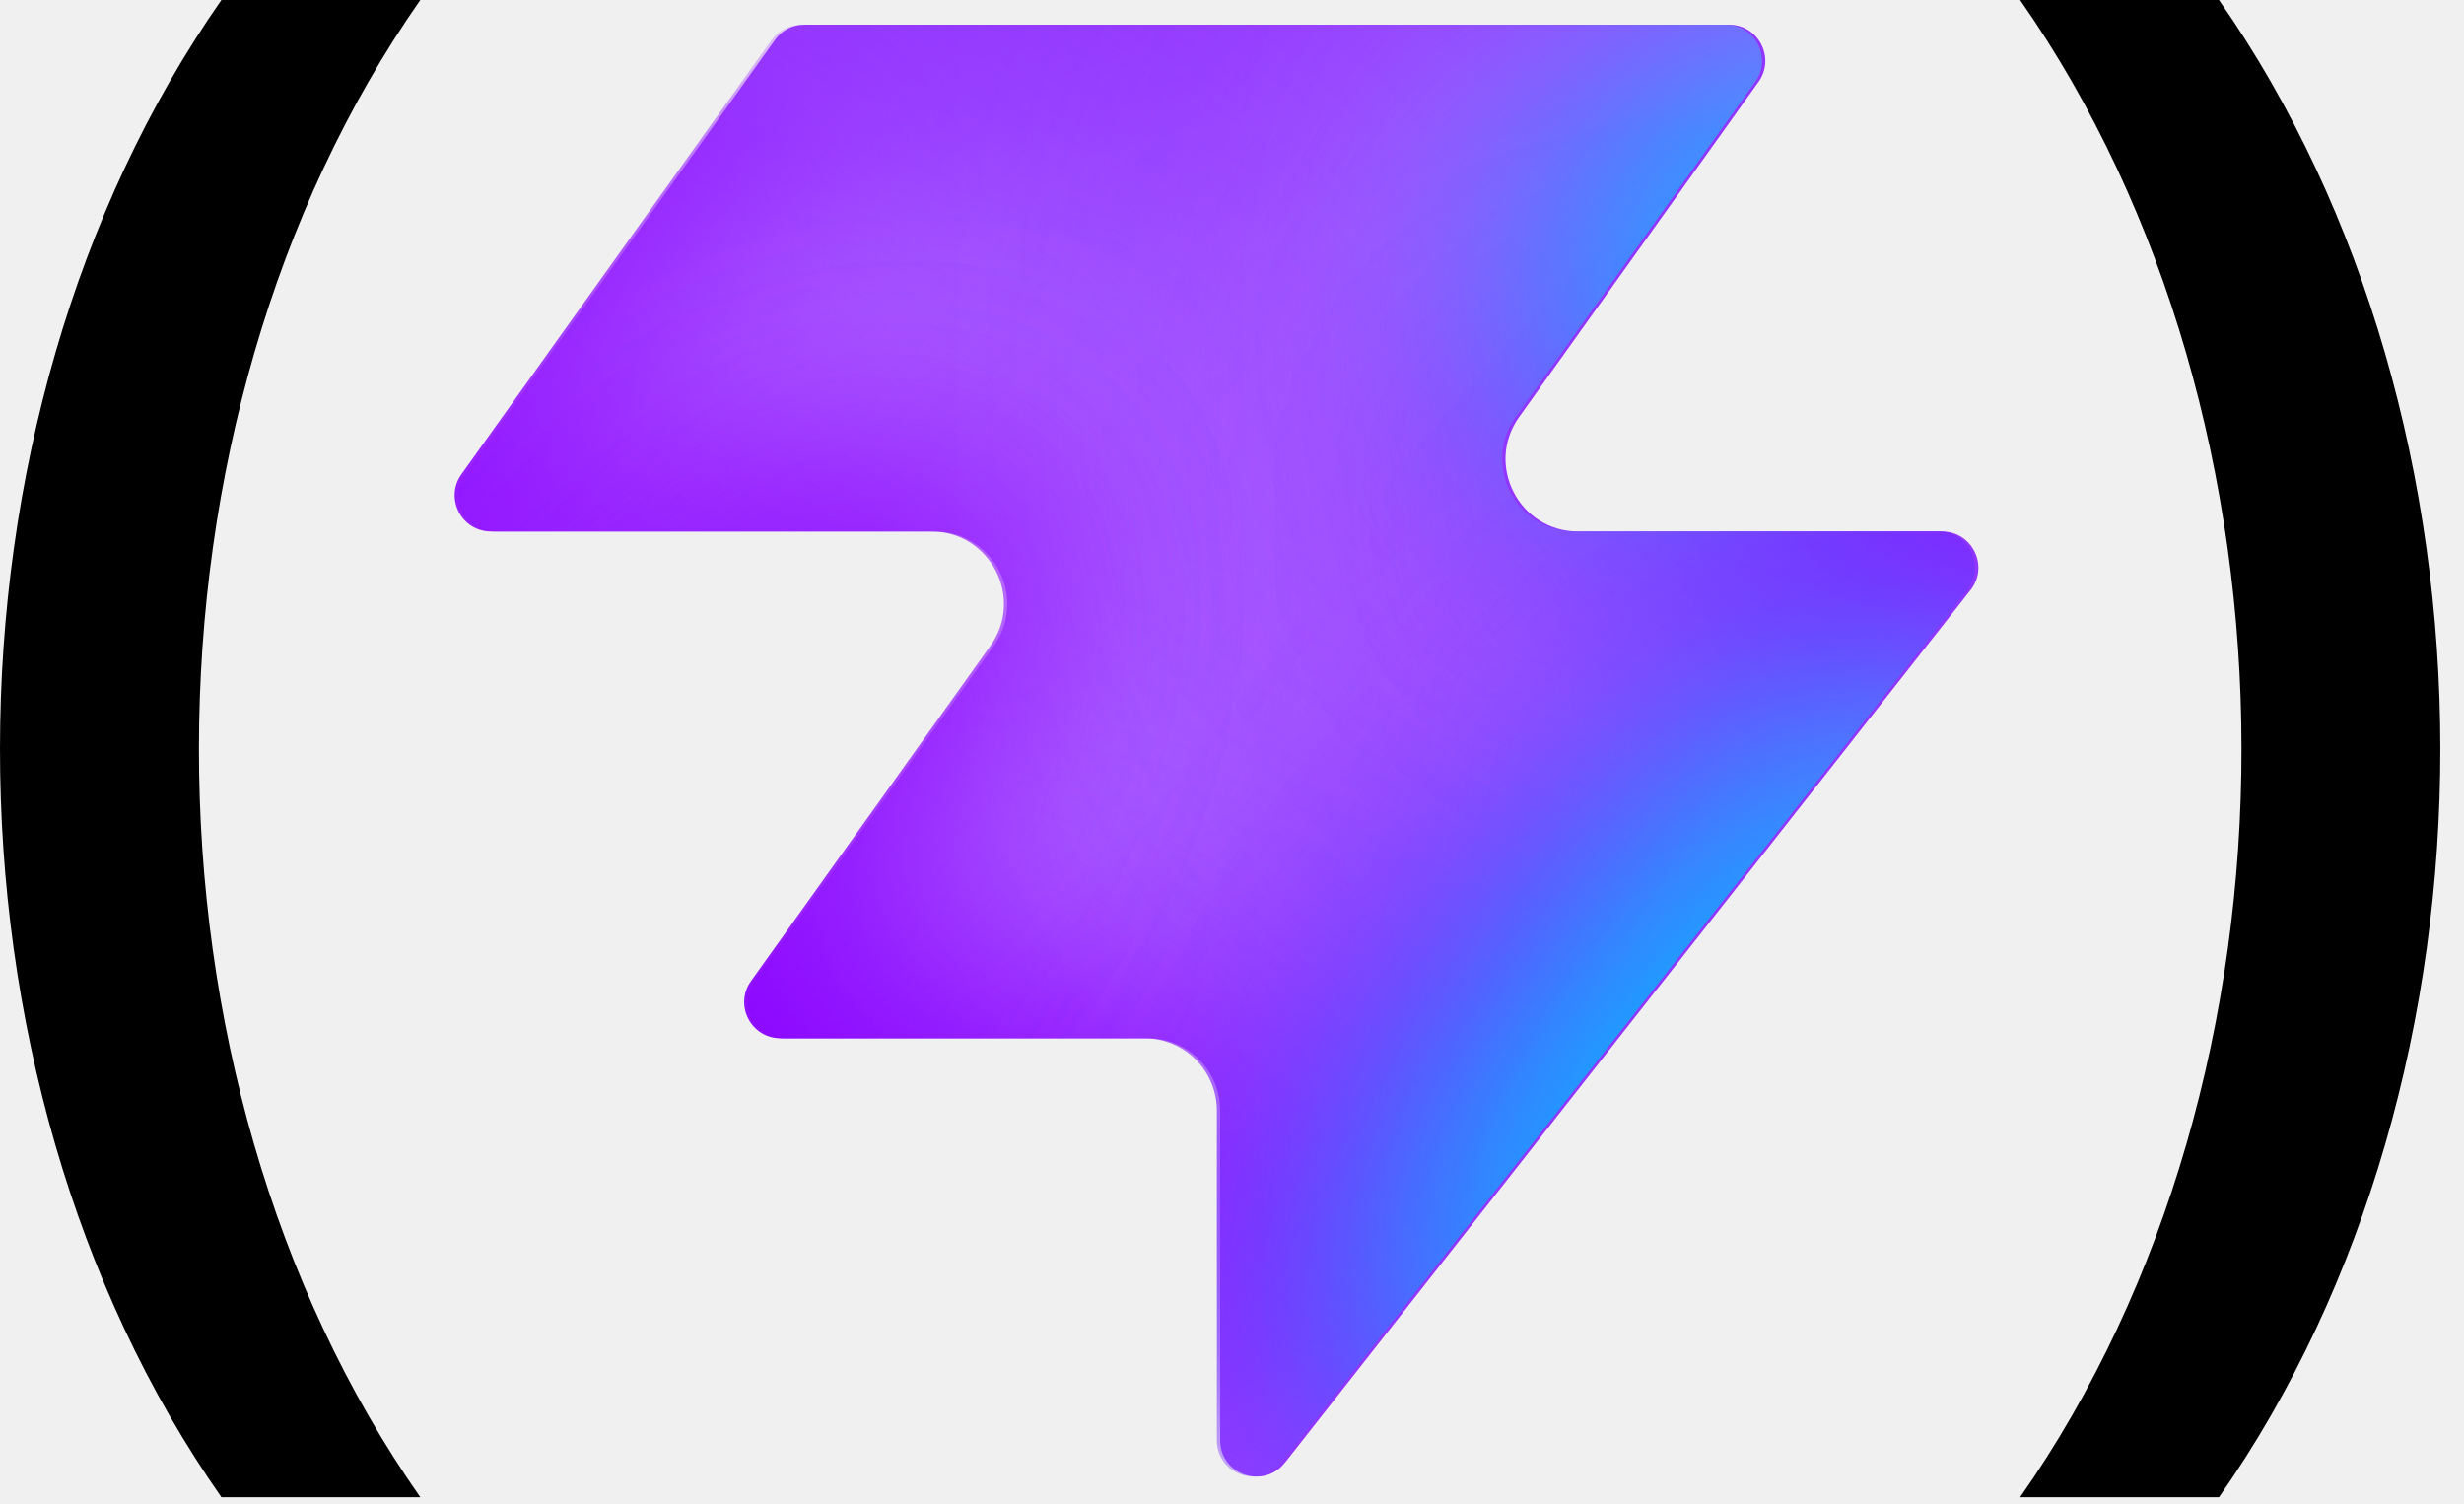
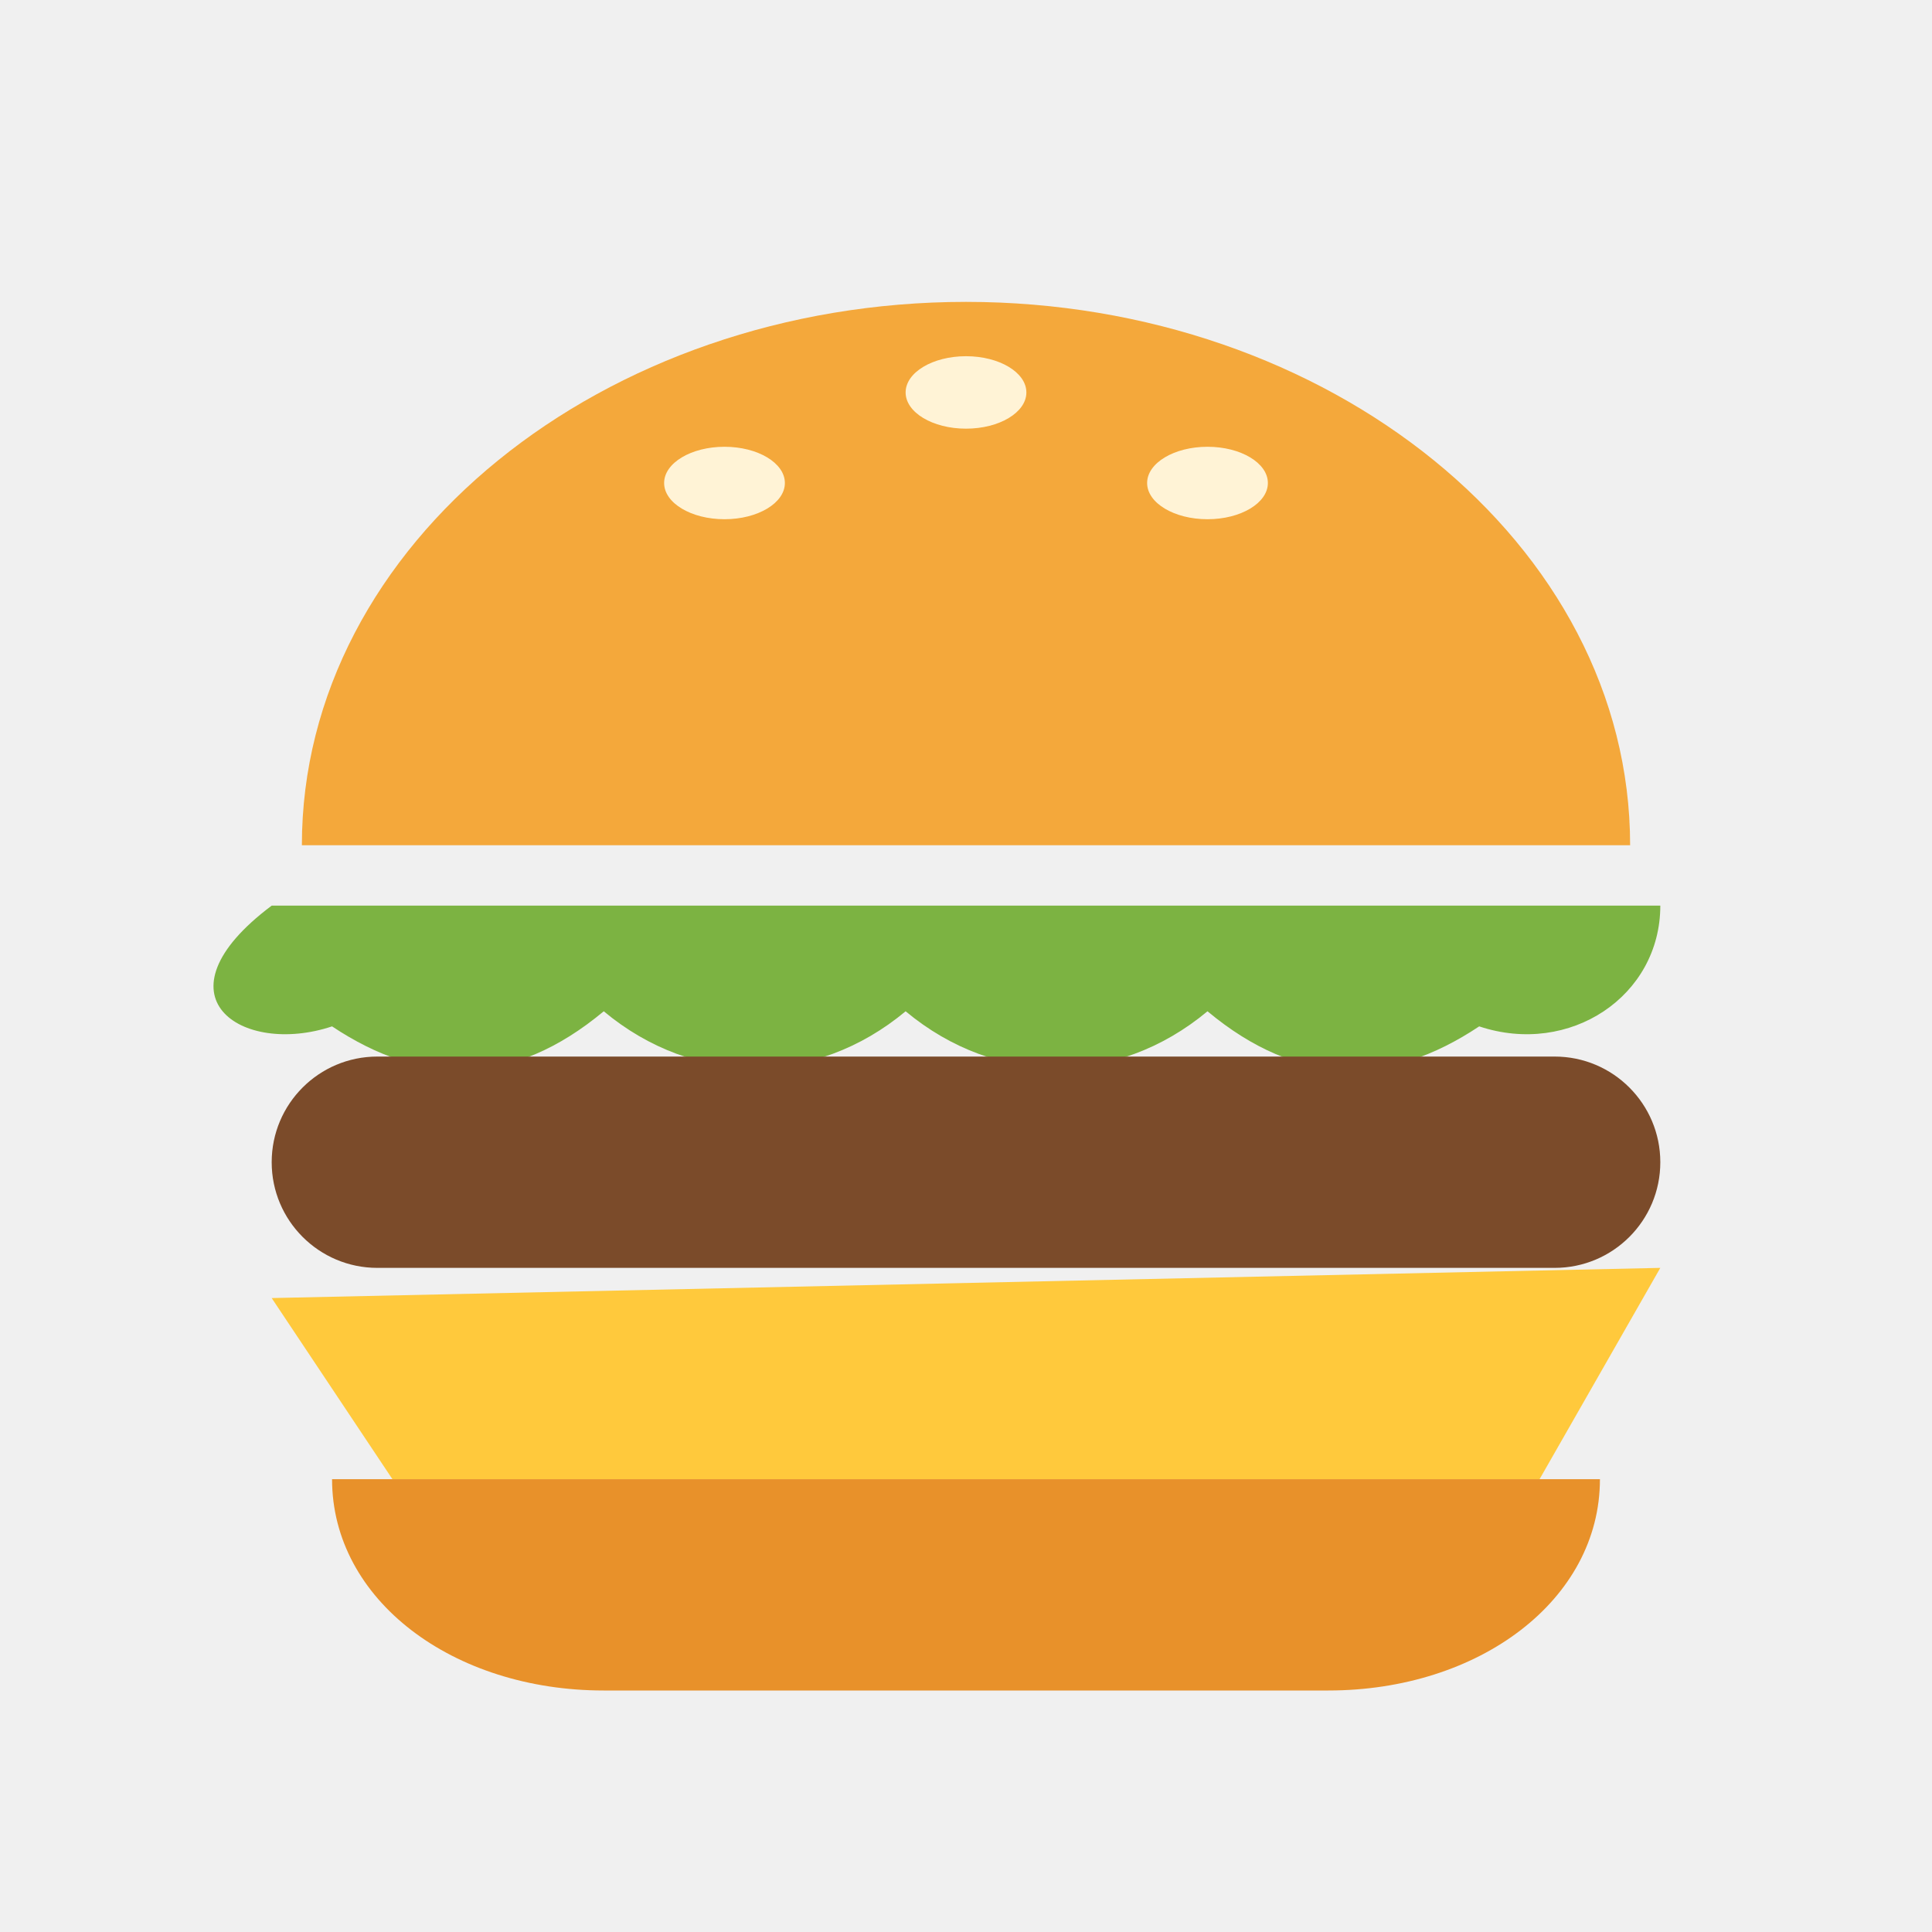
- <svg xmlns="http://www.w3.org/2000/svg" width="77" height="47" fill="none" aria-labelledby="vite-logo-title" viewBox="0 0 77 47">
-   <style>.parenthesis{fill:#000}@media (prefers-color-scheme:dark){.parenthesis{fill:#fff}}</style>
-   <path fill="#9135ff" d="M40.151 45.71c-.663.844-2.02.374-2.02-.699V34.708a2.26 2.26 0 0 0-2.262-2.262H24.493c-.92 0-1.457-1.04-.92-1.788l7.479-10.471c1.07-1.498 0-3.578-1.842-3.578H15.443c-.92 0-1.456-1.04-.92-1.788l9.696-13.576c.213-.297.556-.474.92-.474h28.894c.92 0 1.456 1.04.92 1.788l-7.48 10.472c-1.07 1.497 0 3.578 1.842 3.578h11.376c.944 0 1.474 1.087.89 1.83L40.153 45.712z" />
-   <mask id="a" width="48" height="47" x="14" y="0" maskUnits="userSpaceOnUse" style="mask-type:alpha">
-     <path fill="#000" d="M40.047 45.71c-.663.843-2.02.374-2.02-.699V34.708a2.26 2.26 0 0 0-2.262-2.262H24.389c-.92 0-1.457-1.04-.92-1.788l7.479-10.472c1.07-1.497 0-3.578-1.842-3.578H15.34c-.92 0-1.456-1.04-.92-1.788l9.696-13.575c.213-.297.556-.474.92-.474H53.93c.92 0 1.456 1.04.92 1.788L47.37 13.03c-1.07 1.498 0 3.578 1.842 3.578h11.376c.944 0 1.474 1.088.89 1.831L40.049 45.712z" />
-   </mask>
-   <g mask="url(#a)">
-     <g filter="url(#b)">
-       <ellipse cx="5.508" cy="14.704" fill="#eee6ff" rx="5.508" ry="14.704" transform="rotate(269.814 20.96 11.29)scale(-1 1)" />
-     </g>
-     <g filter="url(#c)">
-       <ellipse cx="10.399" cy="29.851" fill="#eee6ff" rx="10.399" ry="29.851" transform="rotate(89.814 -16.902 -8.275)scale(1 -1)" />
-     </g>
-     <g filter="url(#d)">
-       <ellipse cx="5.508" cy="30.487" fill="#8900ff" rx="5.508" ry="30.487" transform="rotate(89.814 -19.197 -7.127)scale(1 -1)" />
-     </g>
-     <g filter="url(#e)">
-       <ellipse cx="5.508" cy="30.599" fill="#8900ff" rx="5.508" ry="30.599" transform="rotate(89.814 -25.928 4.177)scale(1 -1)" />
-     </g>
-     <g filter="url(#f)">
-       <ellipse cx="5.508" cy="30.599" fill="#8900ff" rx="5.508" ry="30.599" transform="rotate(89.814 -25.738 5.52)scale(1 -1)" />
-     </g>
-     <g filter="url(#g)">
-       <ellipse cx="14.072" cy="22.078" fill="#eee6ff" rx="14.072" ry="22.078" transform="rotate(93.35 31.245 55.578)scale(-1 1)" />
-     </g>
-     <g filter="url(#h)">
-       <ellipse cx="3.47" cy="21.501" fill="#8900ff" rx="3.47" ry="21.501" transform="rotate(89.009 35.419 55.202)scale(-1 1)" />
-     </g>
-     <g filter="url(#i)">
-       <ellipse cx="3.47" cy="21.501" fill="#8900ff" rx="3.47" ry="21.501" transform="rotate(89.009 35.419 55.202)scale(-1 1)" />
-     </g>
-     <g filter="url(#j)">
-       <ellipse cx="14.592" cy="9.743" fill="#8900ff" rx="4.407" ry="29.108" transform="rotate(39.51 14.592 9.743)" />
-     </g>
-     <g filter="url(#k)">
-       <ellipse cx="61.728" cy="-5.321" fill="#8900ff" rx="4.407" ry="29.108" transform="rotate(37.892 61.728 -5.32)" />
-     </g>
-     <g filter="url(#l)">
-       <ellipse cx="55.618" cy="7.104" fill="#00c2ff" rx="5.971" ry="9.665" transform="rotate(37.892 55.618 7.104)" />
-     </g>
-     <g filter="url(#m)">
-       <ellipse cx="12.326" cy="39.103" fill="#8900ff" rx="4.407" ry="29.108" transform="rotate(37.892 12.326 39.103)" />
-     </g>
-     <g filter="url(#n)">
-       <ellipse cx="12.326" cy="39.103" fill="#8900ff" rx="4.407" ry="29.108" transform="rotate(37.892 12.326 39.103)" />
-     </g>
-     <g filter="url(#o)">
-       <ellipse cx="49.857" cy="30.678" fill="#8900ff" rx="4.407" ry="29.108" transform="rotate(37.892 49.857 30.678)" />
-     </g>
-     <g filter="url(#p)">
-       <ellipse cx="52.623" cy="33.171" fill="#00c2ff" rx="5.971" ry="15.297" transform="rotate(37.892 52.623 33.17)" />
-     </g>
-   </g>
-   <path d="M6.919 0c-9.198 13.166-9.252 33.575 0 46.789h6.215c-9.25-13.214-9.196-33.623 0-46.789zm62.424 0h-6.215c9.198 13.166 9.252 33.575 0 46.789h6.215c9.25-13.214 9.196-33.623 0-46.789" class="parenthesis" />
-   <defs>
-     <filter id="b" width="60.045" height="41.654" x="-5.564" y="16.92" color-interpolation-filters="sRGB" filterUnits="userSpaceOnUse">
-       <feFlood flood-opacity="0" result="BackgroundImageFix" />
-       <feBlend in="SourceGraphic" in2="BackgroundImageFix" result="shape" />
-       <feGaussianBlur result="effect1_foregroundBlur_2002_17286" stdDeviation="7.659" />
-     </filter>
-     <filter id="c" width="90.34" height="51.437" x="-40.407" y="-6.762" color-interpolation-filters="sRGB" filterUnits="userSpaceOnUse">
-       <feFlood flood-opacity="0" result="BackgroundImageFix" />
-       <feBlend in="SourceGraphic" in2="BackgroundImageFix" result="shape" />
-       <feGaussianBlur result="effect1_foregroundBlur_2002_17286" stdDeviation="7.659" />
-     </filter>
-     <filter id="d" width="79.355" height="29.4" x="-35.435" y="2.801" color-interpolation-filters="sRGB" filterUnits="userSpaceOnUse">
-       <feFlood flood-opacity="0" result="BackgroundImageFix" />
-       <feBlend in="SourceGraphic" in2="BackgroundImageFix" result="shape" />
-       <feGaussianBlur result="effect1_foregroundBlur_2002_17286" stdDeviation="4.596" />
-     </filter>
-     <filter id="e" width="79.579" height="29.4" x="-30.84" y="20.8" color-interpolation-filters="sRGB" filterUnits="userSpaceOnUse">
-       <feFlood flood-opacity="0" result="BackgroundImageFix" />
-       <feBlend in="SourceGraphic" in2="BackgroundImageFix" result="shape" />
-       <feGaussianBlur result="effect1_foregroundBlur_2002_17286" stdDeviation="4.596" />
-     </filter>
-     <filter id="f" width="79.579" height="29.4" x="-29.307" y="21.949" color-interpolation-filters="sRGB" filterUnits="userSpaceOnUse">
-       <feFlood flood-opacity="0" result="BackgroundImageFix" />
-       <feBlend in="SourceGraphic" in2="BackgroundImageFix" result="shape" />
-       <feGaussianBlur result="effect1_foregroundBlur_2002_17286" stdDeviation="4.596" />
-     </filter>
-     <filter id="g" width="74.749" height="58.852" x="29.961" y="-17.13" color-interpolation-filters="sRGB" filterUnits="userSpaceOnUse">
-       <feFlood flood-opacity="0" result="BackgroundImageFix" />
-       <feBlend in="SourceGraphic" in2="BackgroundImageFix" result="shape" />
-       <feGaussianBlur result="effect1_foregroundBlur_2002_17286" stdDeviation="7.659" />
-     </filter>
-     <filter id="h" width="61.377" height="25.362" x="37.754" y="3.055" color-interpolation-filters="sRGB" filterUnits="userSpaceOnUse">
-       <feFlood flood-opacity="0" result="BackgroundImageFix" />
-       <feBlend in="SourceGraphic" in2="BackgroundImageFix" result="shape" />
-       <feGaussianBlur result="effect1_foregroundBlur_2002_17286" stdDeviation="4.596" />
-     </filter>
-     <filter id="i" width="61.377" height="25.362" x="37.754" y="3.055" color-interpolation-filters="sRGB" filterUnits="userSpaceOnUse">
-       <feFlood flood-opacity="0" result="BackgroundImageFix" />
-       <feBlend in="SourceGraphic" in2="BackgroundImageFix" result="shape" />
-       <feGaussianBlur result="effect1_foregroundBlur_2002_17286" stdDeviation="4.596" />
-     </filter>
-     <filter id="j" width="56.045" height="63.649" x="-13.43" y="-22.082" color-interpolation-filters="sRGB" filterUnits="userSpaceOnUse">
-       <feFlood flood-opacity="0" result="BackgroundImageFix" />
-       <feBlend in="SourceGraphic" in2="BackgroundImageFix" result="shape" />
-       <feGaussianBlur result="effect1_foregroundBlur_2002_17286" stdDeviation="4.596" />
-     </filter>
-     <filter id="k" width="54.814" height="64.646" x="34.321" y="-37.644" color-interpolation-filters="sRGB" filterUnits="userSpaceOnUse">
-       <feFlood flood-opacity="0" result="BackgroundImageFix" />
-       <feBlend in="SourceGraphic" in2="BackgroundImageFix" result="shape" />
-       <feGaussianBlur result="effect1_foregroundBlur_2002_17286" stdDeviation="4.596" />
-     </filter>
-     <filter id="l" width="33.541" height="35.313" x="38.847" y="-10.552" color-interpolation-filters="sRGB" filterUnits="userSpaceOnUse">
-       <feFlood flood-opacity="0" result="BackgroundImageFix" />
-       <feBlend in="SourceGraphic" in2="BackgroundImageFix" result="shape" />
-       <feGaussianBlur result="effect1_foregroundBlur_2002_17286" stdDeviation="4.596" />
-     </filter>
-     <filter id="m" width="54.814" height="64.646" x="-15.081" y="6.78" color-interpolation-filters="sRGB" filterUnits="userSpaceOnUse">
-       <feFlood flood-opacity="0" result="BackgroundImageFix" />
-       <feBlend in="SourceGraphic" in2="BackgroundImageFix" result="shape" />
-       <feGaussianBlur result="effect1_foregroundBlur_2002_17286" stdDeviation="4.596" />
-     </filter>
-     <filter id="n" width="54.814" height="64.646" x="-15.081" y="6.78" color-interpolation-filters="sRGB" filterUnits="userSpaceOnUse">
-       <feFlood flood-opacity="0" result="BackgroundImageFix" />
-       <feBlend in="SourceGraphic" in2="BackgroundImageFix" result="shape" />
-       <feGaussianBlur result="effect1_foregroundBlur_2002_17286" stdDeviation="4.596" />
-     </filter>
-     <filter id="o" width="54.814" height="64.646" x="22.45" y="-1.645" color-interpolation-filters="sRGB" filterUnits="userSpaceOnUse">
-       <feFlood flood-opacity="0" result="BackgroundImageFix" />
-       <feBlend in="SourceGraphic" in2="BackgroundImageFix" result="shape" />
-       <feGaussianBlur result="effect1_foregroundBlur_2002_17286" stdDeviation="4.596" />
-     </filter>
-     <filter id="p" width="39.409" height="43.623" x="32.919" y="11.36" color-interpolation-filters="sRGB" filterUnits="userSpaceOnUse">
-       <feFlood flood-opacity="0" result="BackgroundImageFix" />
-       <feBlend in="SourceGraphic" in2="BackgroundImageFix" result="shape" />
-       <feGaussianBlur result="effect1_foregroundBlur_2002_17286" stdDeviation="4.596" />
-     </filter>
-   </defs>
+ <svg xmlns="http://www.w3.org/2000/svg" viewBox="0 0 64 64" width="64" height="64">
+   <path d="M10 28c0-10 10-18 22-18s22 8 22 18z" fill="#F4A83B" />
+   <ellipse cx="24" cy="16" rx="2" ry="1.2" fill="#FFF3D6" />
+   <ellipse cx="32" cy="13" rx="2" ry="1.2" fill="#FFF3D6" />
+   <ellipse cx="40" cy="16" rx="2" ry="1.2" fill="#FFF3D6" />
+   <path d="M9 30h46c0 3-3 5-6 4-3 2-6 2-9-0.5-3 2.5-7 2.5-10 0-3 2.5-7 2.5-10 0-3 2.5-6 2.5-9 0.5-3 1-6-1-2-4z" fill="#7CB342" />
+   <rect x="9" y="35" width="46" height="7" rx="3.5" fill="#7B4B2A" />
+   <path d="M9 43l46-1-4 7H13z" fill="#FFC93C" />
+   <path d="M11 49h42c0 4-4 7-9 7H20c-5 0-9-3-9-7z" fill="#E8912A" />
</svg>
